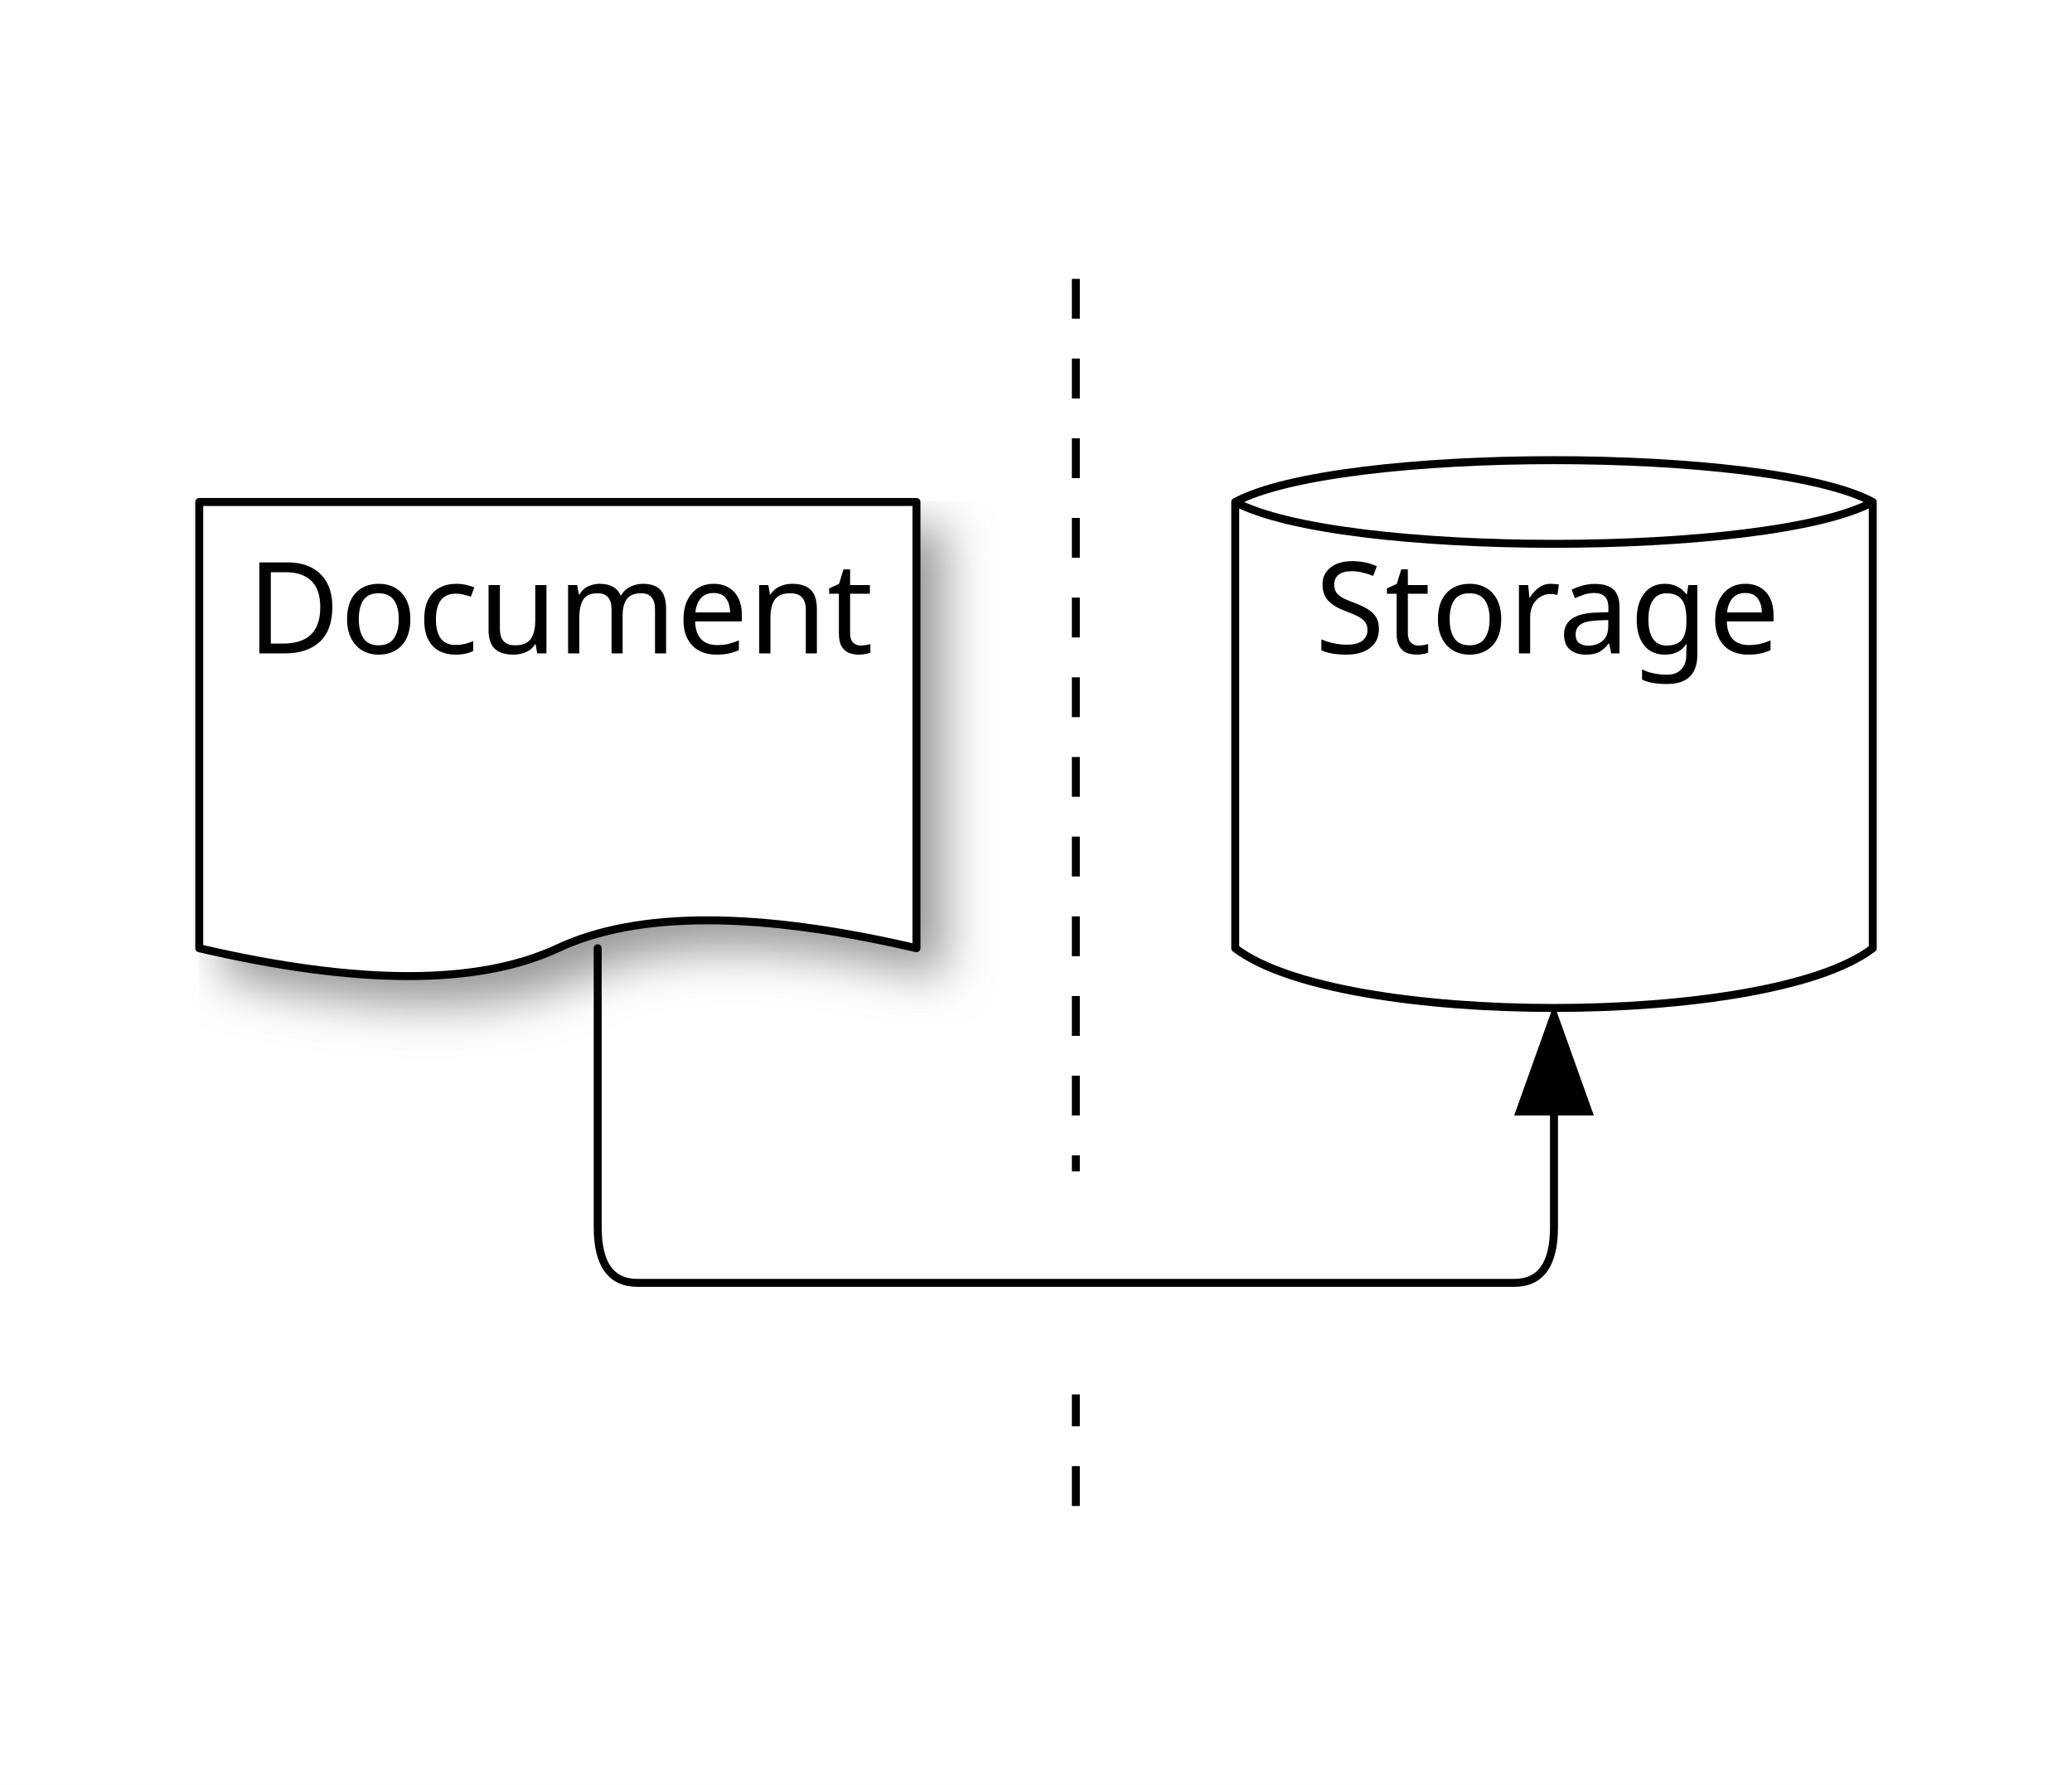
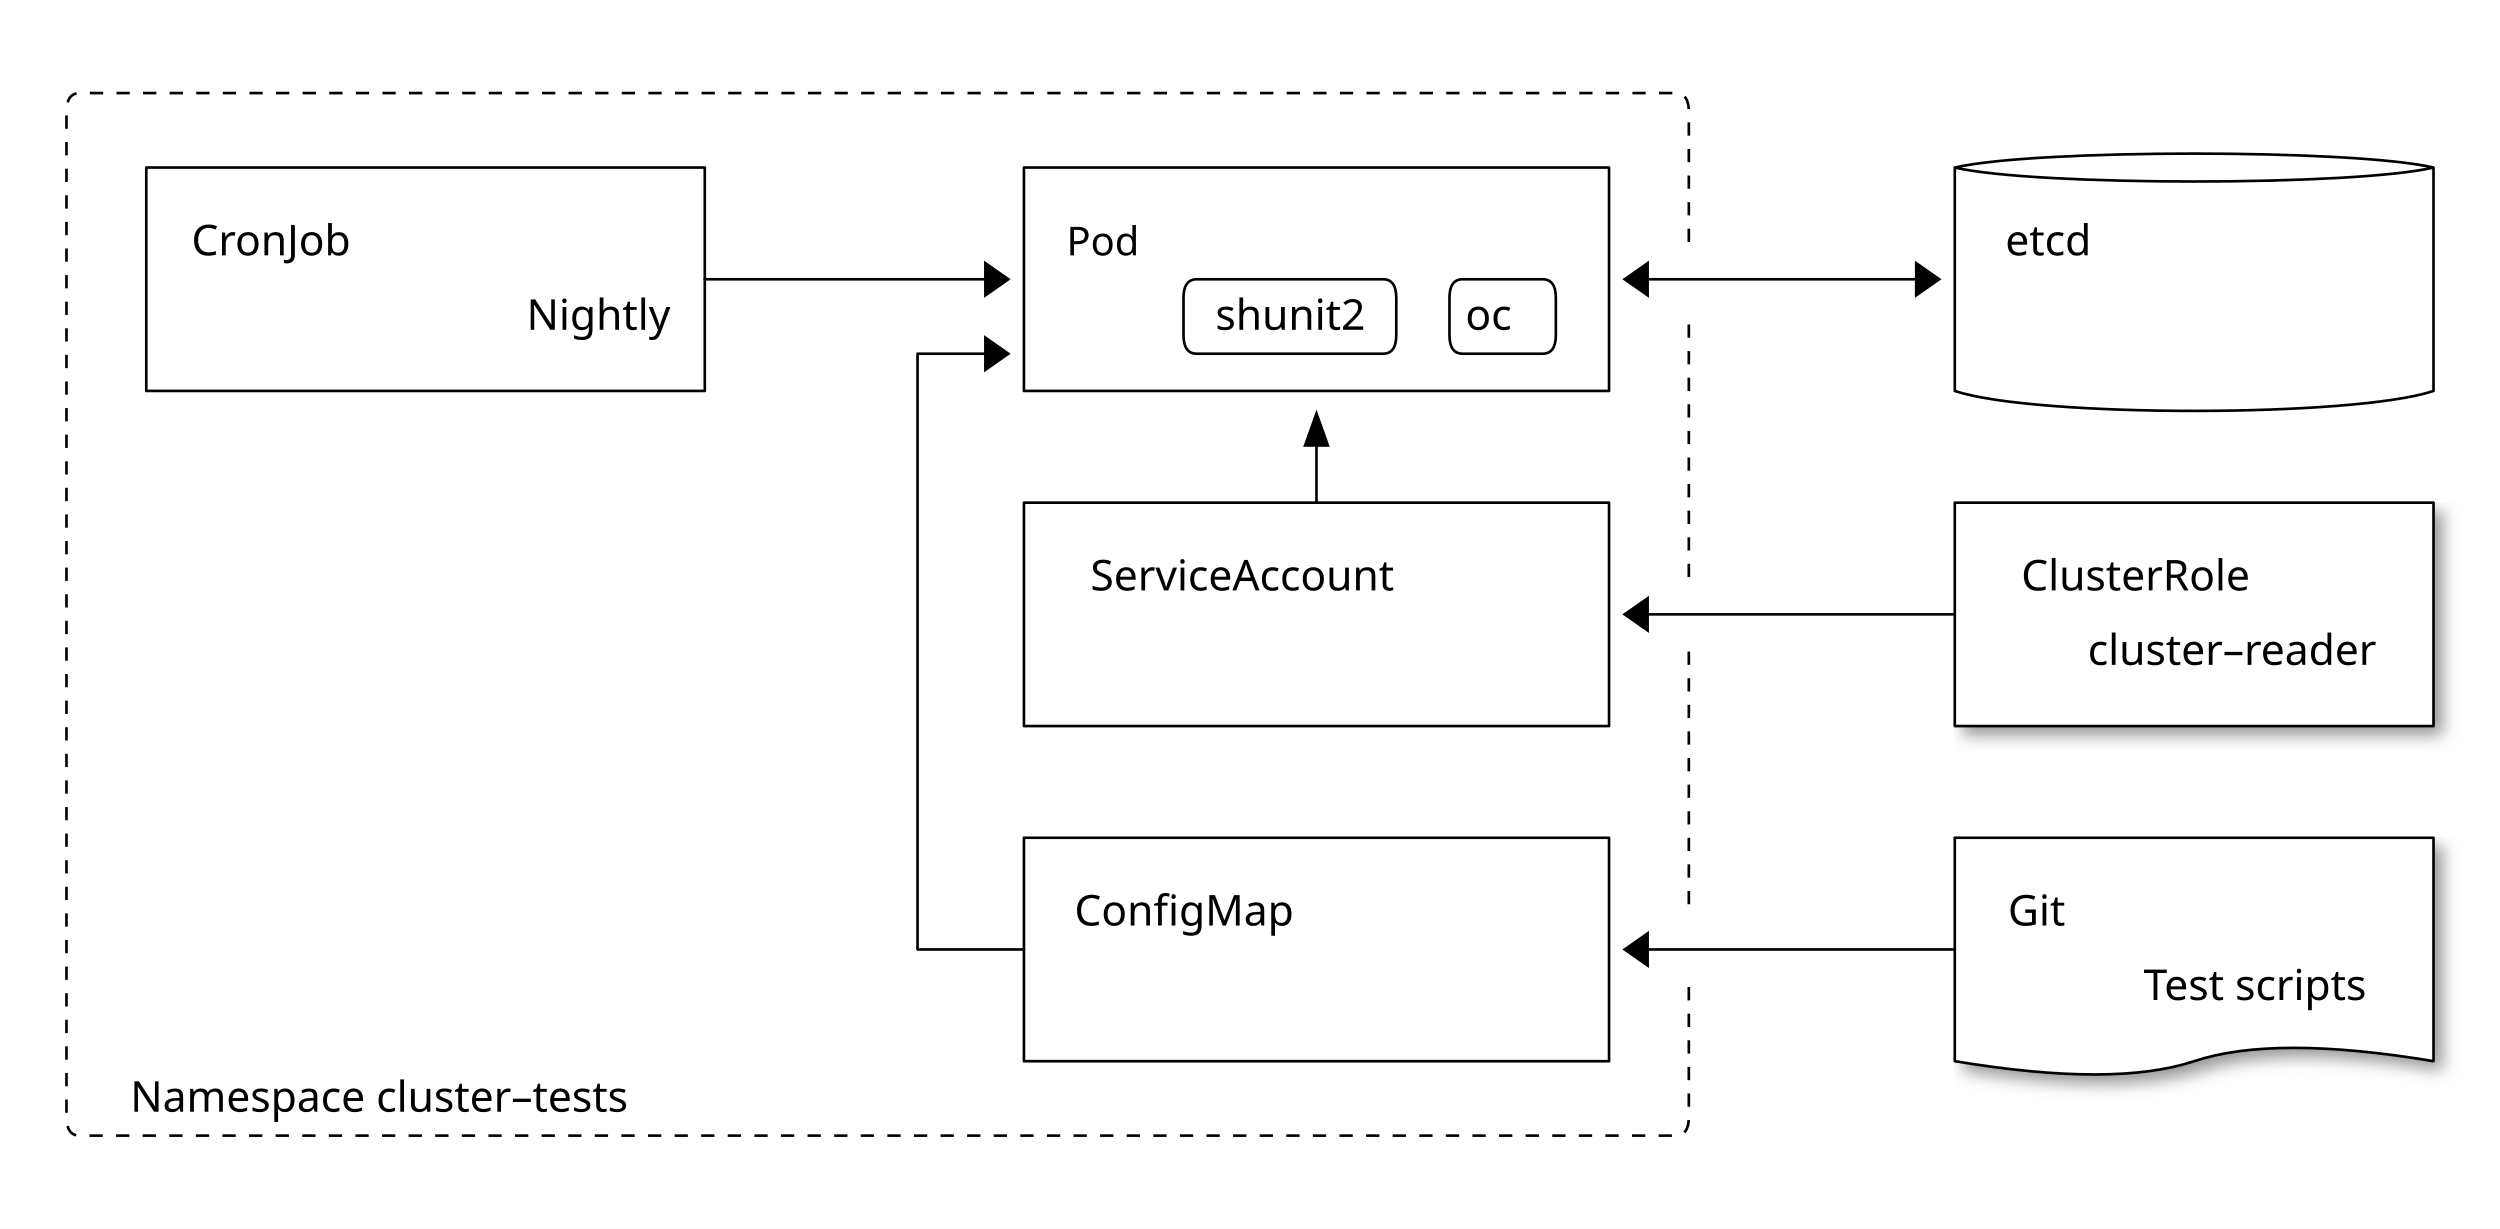
- <svg xmlns="http://www.w3.org/2000/svg" width="260" height="224" version="1.0" shape-rendering="geometricPrecision">
+ <svg xmlns="http://www.w3.org/2000/svg" width="940" height="462" version="1.0" shape-rendering="geometricPrecision">
  <defs>
    <style type="text/css">@font-face {
  font-family: sans-serif;
}</style>
    <filter id="shadowBlur" x="0" y="0" width="200%" height="200%">
      <feOffset in="SourceGraphic" dx="3" dy="3" result="offOut" />
      <feGaussianBlur in="offOut" stdDeviation="3" />
    </filter>
  </defs>
  <g stroke-width="1" stroke-linecap="square" stroke-linejoin="round">
-     <rect x="0" y="0" width="260" height="224" style="fill: #ffffff" />
-     <path stroke="#969696" fill="#969696" filter="url(#shadowBlur)" d="M25.0 63.0 L115.0 63.0 L115.0 119.0 Q85.0 112.0 70.0 119.0 Q55.0 126.0 25.0 119.0 z" />
-     <path stroke="white" stroke-width="1.0" stroke-linecap="round" stroke-linejoin="round" fill="#ffffff" d="M155.0 63.0 C168.0 70.0 222.0 70.0 235.0 63.0 C222.0 56.0 168.0 56.0 155.0 63.0 M155.0 63.0 L155.0 119.0 C168.0 129.0 222.0 129.0 235.0 119.0 L235.0 63.0 " />
-     <path stroke="#000000" stroke-width="1.0" stroke-linecap="round" stroke-linejoin="round" fill="none" d="M155.0 63.0 C168.0 70.0 222.0 70.0 235.0 63.0 C222.0 56.0 168.0 56.0 155.0 63.0 M155.0 63.0 L155.0 119.0 C168.0 129.0 222.0 129.0 235.0 119.0 L235.0 63.0 " />
-     <path stroke="#000000" stroke-width="1.0" stroke-linecap="round" stroke-linejoin="round" fill="white" d="M25.0 63.0 L115.0 63.0 L115.0 119.0 Q85.0 112.0 70.0 119.0 Q55.0 126.0 25.0 119.0 z" />
-     <path stroke="#000000" stroke-width="1.0" stroke-linecap="round" stroke-linejoin="round" fill="none" d="M75.0 119.0 L75.0 154.0 Q75.0 161.0 80.0 161.0 L190.0 161.0 L190.0 161.0 Q195.0 161.0 195.0 154.0 L195.0 133.0 L195.0 133.0 " />
-     <path stroke="none" stroke-width="1.0" stroke-linecap="round" stroke-linejoin="round" fill="#000000" d="M195.0 126.0 L190.0 140.0 L200.0 140.0 z" />
-     <path stroke="#000000" stroke-width="1.0" stroke-dasharray="5,5" stroke-miterlimit="0" stroke-linecap="butt" stroke-linejoin="round" fill="white" d="M135.0 35.0 L135.0 147.0 " />
-     <path stroke="#000000" stroke-width="1.0" stroke-dasharray="5,5" stroke-miterlimit="0" stroke-linecap="butt" stroke-linejoin="round" fill="white" d="M135.0 189.0 L135.0 175.0 " />
-     <text x="31" y="82" font-family="sans-serif" font-size="16" stroke="none" fill="#000000">Document</text>
-     <text x="165" y="82" font-family="sans-serif" font-size="16" stroke="none" fill="#000000">Storage</text>
+     <rect x="0" y="0" width="940" height="462" style="fill: #ffffff" />
+     <path stroke="#969696" fill="#969696" filter="url(#shadowBlur)" d="M605.0 315.0 L605.0 399.0 L385.0 399.0 L385.0 315.0 z" />
+     <path stroke="#969696" fill="#969696" filter="url(#shadowBlur)" d="M385.0 189.0 L385.0 273.0 L605.0 273.0 L605.0 189.0 z" />
+     <path stroke="#969696" fill="#969696" filter="url(#shadowBlur)" d="M605.0 147.0 L605.0 63.0 L385.0 63.0 L385.0 147.0 z" />
+     <path stroke="#969696" fill="#969696" filter="url(#shadowBlur)" d="M265.0 147.0 L265.0 63.0 L55.0 63.0 L55.0 147.0 z" />
+     <path stroke="#969696" fill="#969696" filter="url(#shadowBlur)" d="M915.0 189.0 L915.0 273.0 L735.0 273.0 L735.0 189.0 z" />
+     <path stroke="#969696" fill="#969696" filter="url(#shadowBlur)" d="M735.0 315.0 L915.0 315.0 L915.0 399.0 Q855.0 389.0 825.0 399.0 Q795.0 409.0 735.0 399.0 z" />
+     <path stroke="#969696" fill="#969696" filter="url(#shadowBlur)" d="M520.0 105.0 Q525.0 105.0 525.0 112.0 L525.0 126.0 Q525.0 133.0 520.0 133.0 L450.0 133.0 L450.0 133.0 Q445.0 133.0 445.0 126.0 L445.0 112.0 L445.0 112.0 Q445.0 105.0 450.0 105.0 L520.0 105.0 z" />
+     <path stroke="#969696" fill="#969696" filter="url(#shadowBlur)" d="M550.0 105.0 Q545.0 105.0 545.0 112.0 L545.0 126.0 Q545.0 133.0 550.0 133.0 L580.0 133.0 L580.0 133.0 Q585.0 133.0 585.0 126.0 L585.0 112.0 L585.0 112.0 Q585.0 105.0 580.0 105.0 L550.0 105.0 z" />
+     <path stroke="white" stroke-width="1.0" stroke-linecap="round" stroke-linejoin="round" fill="#ffffff" d="M735.0 63.0 C765.0 70.0 885.0 70.0 915.0 63.0 C885.0 56.0 765.0 56.0 735.0 63.0 M735.0 63.0 L735.0 147.0 C765.0 157.0 885.0 157.0 915.0 147.0 L915.0 63.0 " />
+     <path stroke="#000000" stroke-width="1.0" stroke-linecap="round" stroke-linejoin="round" fill="none" d="M735.0 63.0 C765.0 70.0 885.0 70.0 915.0 63.0 C885.0 56.0 765.0 56.0 735.0 63.0 M735.0 63.0 L735.0 147.0 C765.0 157.0 885.0 157.0 915.0 147.0 L915.0 63.0 " />
+     <path stroke="#000000" stroke-width="1.0" stroke-dasharray="5,5" stroke-miterlimit="0" stroke-linecap="butt" stroke-linejoin="round" fill="white" d="M635.0 91.0 L635.0 42.0 Q635.0 35.0 630.0 35.0 L30.0 35.0 L30.0 35.0 Q25.0 35.0 25.0 42.0 L25.0 420.0 L25.0 420.0 Q25.0 427.0 30.0 427.0 L630.0 427.0 L630.0 427.0 Q635.0 427.0 635.0 420.0 L635.0 371.0 L635.0 371.0 " />
+     <path stroke="#000000" stroke-width="1.0" stroke-linecap="round" stroke-linejoin="round" fill="white" d="M605.0 315.0 L605.0 399.0 L385.0 399.0 L385.0 315.0 z" />
+     <path stroke="#000000" stroke-width="1.0" stroke-linecap="round" stroke-linejoin="round" fill="white" d="M385.0 189.0 L385.0 273.0 L605.0 273.0 L605.0 189.0 z" />
+     <path stroke="#000000" stroke-width="1.0" stroke-linecap="round" stroke-linejoin="round" fill="white" d="M605.0 147.0 L605.0 63.0 L385.0 63.0 L385.0 147.0 z" />
+     <path stroke="#000000" stroke-width="1.0" stroke-linecap="round" stroke-linejoin="round" fill="white" d="M265.0 147.0 L265.0 63.0 L55.0 63.0 L55.0 147.0 z" />
+     <path stroke="#000000" stroke-width="1.0" stroke-linecap="round" stroke-linejoin="round" fill="white" d="M915.0 189.0 L915.0 273.0 L735.0 273.0 L735.0 189.0 z" />
+     <path stroke="#000000" stroke-width="1.0" stroke-linecap="round" stroke-linejoin="round" fill="white" d="M735.0 315.0 L915.0 315.0 L915.0 399.0 Q855.0 389.0 825.0 399.0 Q795.0 409.0 735.0 399.0 z" />
+     <path stroke="#000000" stroke-width="1.0" stroke-linecap="round" stroke-linejoin="round" fill="none" d="M375.0 133.0 L345.0 133.0 L345.0 357.0 L385.0 357.0 " />
+     <path stroke="#000000" stroke-width="1.0" stroke-linecap="round" stroke-linejoin="round" fill="white" d="M520.0 105.0 Q525.0 105.0 525.0 112.0 L525.0 126.0 Q525.0 133.0 520.0 133.0 L450.0 133.0 L450.0 133.0 Q445.0 133.0 445.0 126.0 L445.0 112.0 L445.0 112.0 Q445.0 105.0 450.0 105.0 L520.0 105.0 z" />
+     <path stroke="#000000" stroke-width="1.0" stroke-linecap="round" stroke-linejoin="round" fill="white" d="M550.0 105.0 Q545.0 105.0 545.0 112.0 L545.0 126.0 Q545.0 133.0 550.0 133.0 L580.0 133.0 L580.0 133.0 Q585.0 133.0 585.0 126.0 L585.0 112.0 L585.0 112.0 Q585.0 105.0 580.0 105.0 L550.0 105.0 z" />
+     <path stroke="none" stroke-width="1.0" stroke-linecap="round" stroke-linejoin="round" fill="#000000" d="M370.0 98.0 L380.0 105.0 L370.0 112.0 z" />
+     <path stroke="none" stroke-width="1.0" stroke-linecap="round" stroke-linejoin="round" fill="#000000" d="M620.0 98.0 L610.0 105.0 L620.0 112.0 z" />
+     <path stroke="none" stroke-width="1.0" stroke-linecap="round" stroke-linejoin="round" fill="#000000" d="M720.0 98.0 L730.0 105.0 L720.0 112.0 z" />
+     <path stroke="none" stroke-width="1.0" stroke-linecap="round" stroke-linejoin="round" fill="#000000" d="M370.0 126.0 L380.0 133.0 L370.0 140.0 z" />
+     <path stroke="none" stroke-width="1.0" stroke-linecap="round" stroke-linejoin="round" fill="#000000" d="M495.0 154.0 L490.0 168.0 L500.0 168.0 z" />
+     <path stroke="none" stroke-width="1.0" stroke-linecap="round" stroke-linejoin="round" fill="#000000" d="M620.0 224.0 L610.0 231.0 L620.0 238.0 z" />
+     <path stroke="none" stroke-width="1.0" stroke-linecap="round" stroke-linejoin="round" fill="#000000" d="M620.0 350.0 L610.0 357.0 L620.0 364.0 z" />
+     <path stroke="#000000" stroke-width="1.0" stroke-linecap="round" stroke-linejoin="round" fill="none" d="M495.0 161.0 L495.0 189.0 " />
+     <path stroke="#000000" stroke-width="1.0" stroke-linecap="round" stroke-linejoin="round" fill="none" d="M725.0 105.0 L615.0 105.0 " />
+     <path stroke="#000000" stroke-width="1.0" stroke-dasharray="5,5" stroke-miterlimit="0" stroke-linecap="butt" stroke-linejoin="round" fill="white" d="M635.0 217.0 L635.0 119.0 " />
+     <path stroke="#000000" stroke-width="1.0" stroke-dasharray="5,5" stroke-miterlimit="0" stroke-linecap="butt" stroke-linejoin="round" fill="white" d="M635.0 245.0 L635.0 343.0 " />
+     <path stroke="#000000" stroke-width="1.0" stroke-linecap="round" stroke-linejoin="round" fill="none" d="M615.0 231.0 L735.0 231.0 " />
+     <path stroke="#000000" stroke-width="1.0" stroke-linecap="round" stroke-linejoin="round" fill="none" d="M735.0 357.0 L615.0 357.0 " />
+     <path stroke="#000000" stroke-width="1.0" stroke-linecap="round" stroke-linejoin="round" fill="none" d="M375.0 105.0 L265.0 105.0 " />
+     <text x="806" y="376" font-family="sans-serif" font-size="16" stroke="none" fill="#000000">Test scripts</text>
+     <text x="49" y="418" font-family="sans-serif" font-size="16" stroke="none" fill="#000000">Namespace cluster–tests</text>
+     <text x="410" y="222" font-family="sans-serif" font-size="16" stroke="none" fill="#000000">ServiceAccount</text>
+     <text x="198" y="124" font-family="sans-serif" font-size="16" stroke="none" fill="#000000">Nightly</text>
+     <text x="404" y="348" font-family="sans-serif" font-size="16" stroke="none" fill="#000000">ConfigMap</text>
+     <text x="457" y="124" font-family="sans-serif" font-size="16" stroke="none" fill="#000000">shunit2</text>
+     <text x="754" y="96" font-family="sans-serif" font-size="16" stroke="none" fill="#000000">etcd</text>
+     <text x="401" y="96" font-family="sans-serif" font-size="15" stroke="none" fill="#000000">Pod</text>
+     <text x="760" y="222" font-family="sans-serif" font-size="16" stroke="none" fill="#000000">ClusterRole</text>
+     <text x="72" y="96" font-family="sans-serif" font-size="16" stroke="none" fill="#000000">CronJob</text>
+     <text x="785" y="250" font-family="sans-serif" font-size="16" stroke="none" fill="#000000">cluster–reader</text>
+     <text x="755" y="348" font-family="sans-serif" font-size="16" stroke="none" fill="#000000">Git</text>
+     <text x="551" y="124" font-family="sans-serif" font-size="16" stroke="none" fill="#000000">oc</text>
  </g>
</svg>
